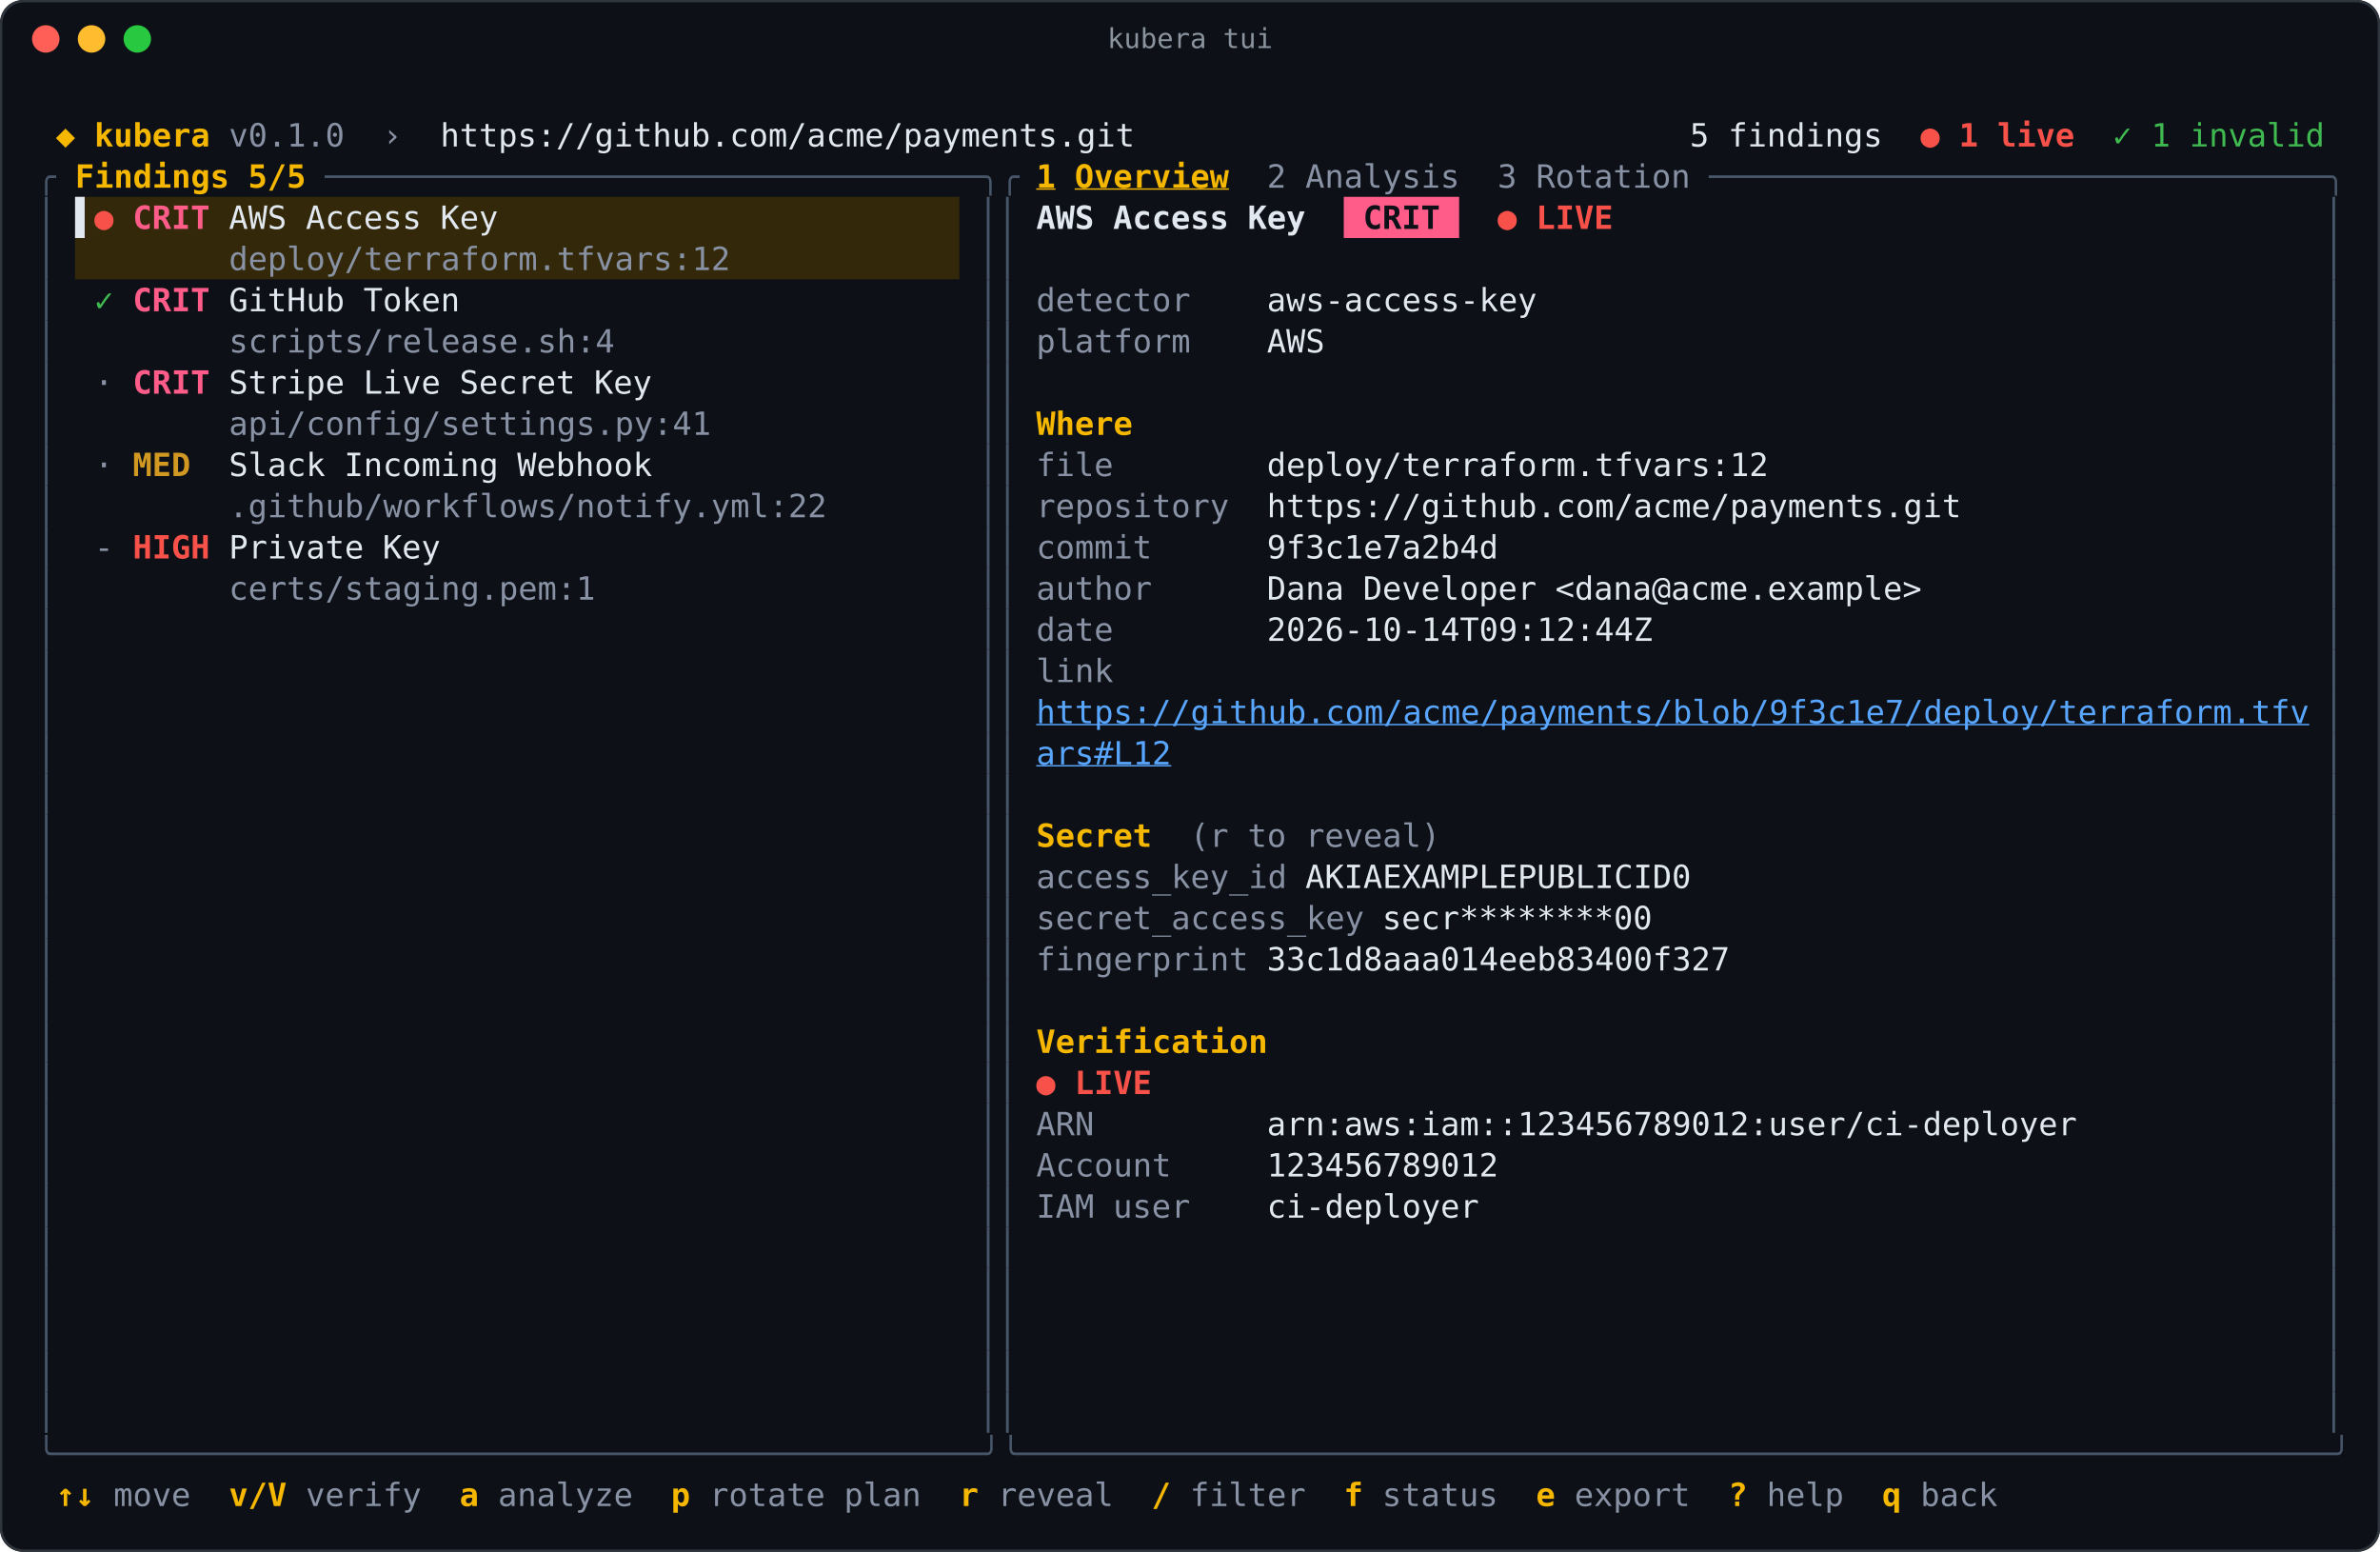
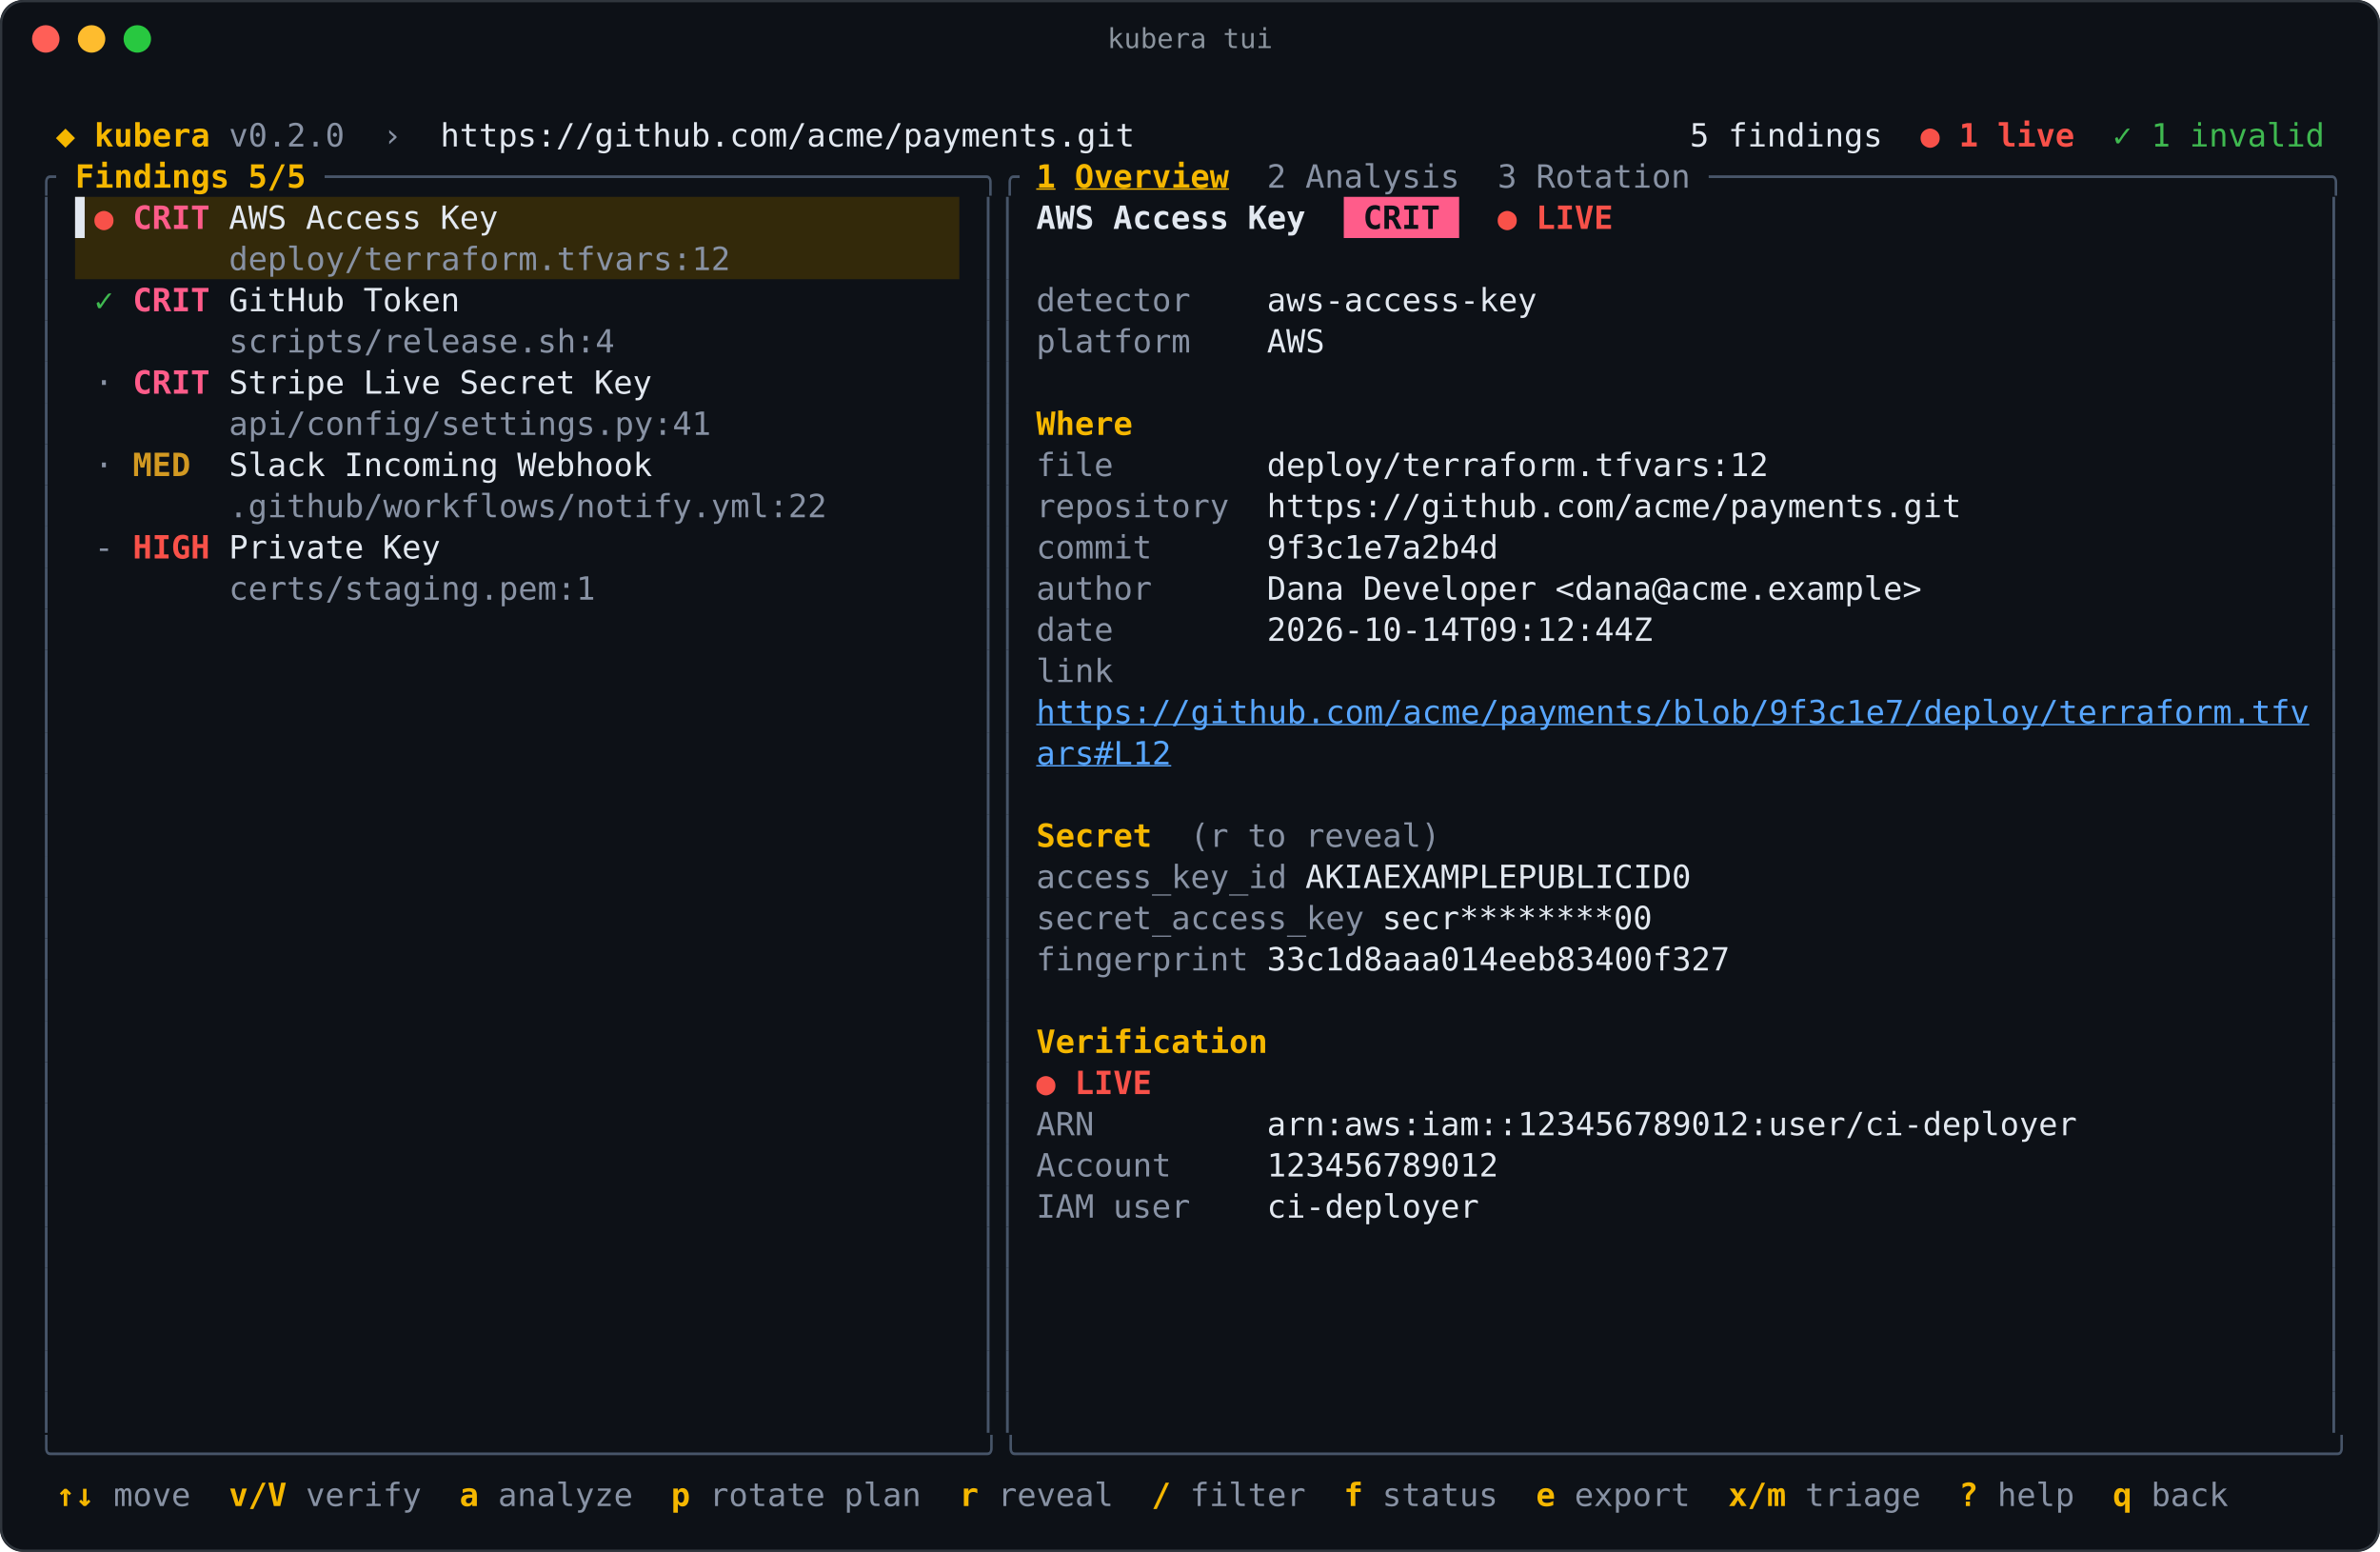
<svg xmlns="http://www.w3.org/2000/svg" width="1040" height="678" viewBox="0 0 1040 678" role="img" aria-label="kubera tui">
  <rect width="100%" height="100%" rx="10" fill="#0d1117" />
  <rect x="0.5" y="0.5" width="1039" height="677" rx="10" fill="none" stroke="#30363d" />
  <circle cx="20" cy="17" r="6" fill="#ff5f57" />
  <circle cx="40" cy="17" r="6" fill="#febc2e" />
  <circle cx="60" cy="17" r="6" fill="#28c840" />
  <text x="520" y="21" fill="#8b949e" font-family="ui-monospace, SFMono-Regular, Menlo, Consolas, 'DejaVu Sans Mono', 'Liberation Mono', monospace" font-size="12" text-anchor="middle">kubera tui</text>
  <g font-family="ui-monospace, SFMono-Regular, Menlo, Consolas, 'DejaVu Sans Mono', 'Liberation Mono', monospace" font-size="14" xml:space="preserve">
    <text x="24.4" y="64.0" textLength="8.4" lengthAdjust="spacingAndGlyphs" fill="#f5b700" font-weight="bold">◆</text>
    <text x="41.2" y="64.0" textLength="50.4" lengthAdjust="spacingAndGlyphs" fill="#f5b700" font-weight="bold">kubera</text>
-     <text x="100.0" y="64.0" textLength="50.4" lengthAdjust="spacingAndGlyphs" fill="#8892a4">v0.1.0</text>
+     <text x="100.0" y="64.0" textLength="50.4" lengthAdjust="spacingAndGlyphs" fill="#8892a4">v0.2.0</text>
    <text x="167.2" y="64.0" textLength="8.4" lengthAdjust="spacingAndGlyphs" fill="#8892a4">›</text>
    <text x="192.4" y="64.0" textLength="302.4" lengthAdjust="spacingAndGlyphs" fill="#e2e8f0">https://github.com/acme/payments.git</text>
    <text x="738.4" y="64.0" textLength="8.4" lengthAdjust="spacingAndGlyphs" fill="#e2e8f0">5</text>
    <text x="755.2" y="64.0" textLength="67.2" lengthAdjust="spacingAndGlyphs" fill="#e2e8f0">findings</text>
    <text x="839.2" y="64.0" textLength="8.4" lengthAdjust="spacingAndGlyphs" fill="#f85149" font-weight="bold">●</text>
    <text x="856.0" y="64.0" textLength="8.4" lengthAdjust="spacingAndGlyphs" fill="#f85149" font-weight="bold">1</text>
    <text x="872.8" y="64.0" textLength="33.6" lengthAdjust="spacingAndGlyphs" fill="#f85149" font-weight="bold">live</text>
    <text x="923.2" y="64.0" textLength="8.4" lengthAdjust="spacingAndGlyphs" fill="#3fb950">✓</text>
    <text x="940.0" y="64.0" textLength="8.4" lengthAdjust="spacingAndGlyphs" fill="#3fb950">1</text>
    <text x="956.8" y="64.0" textLength="58.8" lengthAdjust="spacingAndGlyphs" fill="#3fb950">invalid</text>
    <text x="16.0" y="82.0" textLength="8.4" lengthAdjust="spacingAndGlyphs" fill="#475569">╭</text>
    <text x="32.8" y="82.0" textLength="67.2" lengthAdjust="spacingAndGlyphs" fill="#f5b700" font-weight="bold">Findings</text>
    <text x="108.4" y="82.0" textLength="25.2" lengthAdjust="spacingAndGlyphs" fill="#f5b700" font-weight="bold">5/5</text>
    <text x="142.0" y="82.0" textLength="302.4" lengthAdjust="spacingAndGlyphs" fill="#475569">──────────────────────────────────╮╭</text>
    <text x="452.8" y="82.0" textLength="8.4" lengthAdjust="spacingAndGlyphs" fill="#f5b700" font-weight="bold" text-decoration="underline">1</text>
    <text x="469.6" y="82.0" textLength="67.2" lengthAdjust="spacingAndGlyphs" fill="#f5b700" font-weight="bold" text-decoration="underline">Overview</text>
    <text x="553.6" y="82.0" textLength="8.4" lengthAdjust="spacingAndGlyphs" fill="#8892a4">2</text>
    <text x="570.4" y="82.0" textLength="67.2" lengthAdjust="spacingAndGlyphs" fill="#8892a4">Analysis</text>
    <text x="654.4" y="82.0" textLength="8.4" lengthAdjust="spacingAndGlyphs" fill="#8892a4">3</text>
    <text x="671.2" y="82.0" textLength="67.2" lengthAdjust="spacingAndGlyphs" fill="#8892a4">Rotation</text>
    <text x="746.8" y="82.0" textLength="277.2" lengthAdjust="spacingAndGlyphs" fill="#475569">────────────────────────────────╮</text>
    <rect x="32.8" y="86.0" width="386.4" height="18" fill="#33290a" />
    <rect x="587.2" y="86.0" width="50.4" height="18" fill="#ff5c8a" />
    <rect x="19.6" y="86.0" width="1.2" height="18.0" fill="#475569" />
    <rect x="32.8" y="86.0" width="4.2" height="18.0" fill="#e2e8f0" />
    <rect x="431.2" y="86.0" width="1.2" height="18.0" fill="#475569" />
    <rect x="439.6" y="86.0" width="1.2" height="18.0" fill="#475569" />
    <rect x="1019.2" y="86.0" width="1.2" height="18.0" fill="#475569" />
    <text x="41.2" y="100.0" textLength="8.4" lengthAdjust="spacingAndGlyphs" fill="#f85149" font-weight="bold">●</text>
    <text x="58.0" y="100.0" textLength="33.6" lengthAdjust="spacingAndGlyphs" fill="#ff5c8a" font-weight="bold">CRIT</text>
    <text x="100.0" y="100.0" textLength="25.2" lengthAdjust="spacingAndGlyphs" fill="#e2e8f0">AWS</text>
    <text x="133.6" y="100.0" textLength="50.4" lengthAdjust="spacingAndGlyphs" fill="#e2e8f0">Access</text>
    <text x="192.4" y="100.0" textLength="25.2" lengthAdjust="spacingAndGlyphs" fill="#e2e8f0">Key</text>
    <text x="452.8" y="100.0" textLength="25.2" lengthAdjust="spacingAndGlyphs" fill="#e2e8f0" font-weight="bold">AWS</text>
    <text x="486.4" y="100.0" textLength="50.4" lengthAdjust="spacingAndGlyphs" fill="#e2e8f0" font-weight="bold">Access</text>
    <text x="545.2" y="100.0" textLength="25.2" lengthAdjust="spacingAndGlyphs" fill="#e2e8f0" font-weight="bold">Key</text>
    <text x="595.6" y="100.0" textLength="33.6" lengthAdjust="spacingAndGlyphs" fill="#0d1117" font-weight="bold">CRIT</text>
    <text x="654.4" y="100.0" textLength="8.4" lengthAdjust="spacingAndGlyphs" fill="#f85149" font-weight="bold">●</text>
    <text x="671.2" y="100.0" textLength="33.6" lengthAdjust="spacingAndGlyphs" fill="#f85149" font-weight="bold">LIVE</text>
    <rect x="32.8" y="104.0" width="386.4" height="18" fill="#33290a" />
    <rect x="19.6" y="104.0" width="1.2" height="18.0" fill="#475569" />
    <rect x="431.2" y="104.0" width="1.2" height="18.0" fill="#475569" />
    <rect x="439.6" y="104.0" width="1.2" height="18.0" fill="#475569" />
    <rect x="1019.2" y="104.0" width="1.2" height="18.0" fill="#475569" />
    <text x="100.0" y="118.0" textLength="218.4" lengthAdjust="spacingAndGlyphs" fill="#8892a4">deploy/terraform.tfvars:12</text>
    <rect x="19.6" y="122.0" width="1.2" height="18.0" fill="#475569" />
    <rect x="431.2" y="122.0" width="1.2" height="18.0" fill="#475569" />
    <rect x="439.6" y="122.0" width="1.2" height="18.0" fill="#475569" />
    <rect x="1019.2" y="122.0" width="1.2" height="18.0" fill="#475569" />
    <text x="41.2" y="136.0" textLength="8.4" lengthAdjust="spacingAndGlyphs" fill="#3fb950">✓</text>
    <text x="58.0" y="136.0" textLength="33.6" lengthAdjust="spacingAndGlyphs" fill="#ff5c8a" font-weight="bold">CRIT</text>
    <text x="100.0" y="136.0" textLength="50.4" lengthAdjust="spacingAndGlyphs" fill="#e2e8f0">GitHub</text>
    <text x="158.8" y="136.0" textLength="42.0" lengthAdjust="spacingAndGlyphs" fill="#e2e8f0">Token</text>
    <text x="452.8" y="136.0" textLength="67.2" lengthAdjust="spacingAndGlyphs" fill="#8892a4">detector</text>
    <text x="553.6" y="136.0" textLength="117.6" lengthAdjust="spacingAndGlyphs" fill="#e2e8f0">aws-access-key</text>
    <rect x="19.6" y="140.0" width="1.2" height="18.0" fill="#475569" />
    <rect x="431.2" y="140.0" width="1.2" height="18.0" fill="#475569" />
    <rect x="439.6" y="140.0" width="1.2" height="18.0" fill="#475569" />
    <rect x="1019.2" y="140.0" width="1.2" height="18.0" fill="#475569" />
    <text x="100.0" y="154.0" textLength="168.0" lengthAdjust="spacingAndGlyphs" fill="#8892a4">scripts/release.sh:4</text>
    <text x="452.8" y="154.0" textLength="67.2" lengthAdjust="spacingAndGlyphs" fill="#8892a4">platform</text>
    <text x="553.6" y="154.0" textLength="25.2" lengthAdjust="spacingAndGlyphs" fill="#e2e8f0">AWS</text>
    <rect x="19.6" y="158.0" width="1.2" height="18.0" fill="#475569" />
    <rect x="431.2" y="158.0" width="1.2" height="18.0" fill="#475569" />
    <rect x="439.6" y="158.0" width="1.2" height="18.0" fill="#475569" />
    <rect x="1019.2" y="158.0" width="1.2" height="18.0" fill="#475569" />
    <text x="41.2" y="172.0" textLength="8.4" lengthAdjust="spacingAndGlyphs" fill="#8892a4">·</text>
    <text x="58.0" y="172.0" textLength="33.6" lengthAdjust="spacingAndGlyphs" fill="#ff5c8a" font-weight="bold">CRIT</text>
    <text x="100.0" y="172.0" textLength="50.4" lengthAdjust="spacingAndGlyphs" fill="#e2e8f0">Stripe</text>
    <text x="158.8" y="172.0" textLength="33.6" lengthAdjust="spacingAndGlyphs" fill="#e2e8f0">Live</text>
    <text x="200.8" y="172.0" textLength="50.4" lengthAdjust="spacingAndGlyphs" fill="#e2e8f0">Secret</text>
    <text x="259.6" y="172.0" textLength="25.2" lengthAdjust="spacingAndGlyphs" fill="#e2e8f0">Key</text>
    <rect x="19.6" y="176.0" width="1.2" height="18.0" fill="#475569" />
    <rect x="431.2" y="176.0" width="1.2" height="18.0" fill="#475569" />
    <rect x="439.6" y="176.0" width="1.2" height="18.0" fill="#475569" />
    <rect x="1019.2" y="176.0" width="1.2" height="18.0" fill="#475569" />
    <text x="100.0" y="190.0" textLength="210.0" lengthAdjust="spacingAndGlyphs" fill="#8892a4">api/config/settings.py:41</text>
    <text x="452.8" y="190.0" textLength="42.0" lengthAdjust="spacingAndGlyphs" fill="#f5b700" font-weight="bold">Where</text>
    <rect x="19.6" y="194.0" width="1.2" height="18.0" fill="#475569" />
    <rect x="431.2" y="194.0" width="1.2" height="18.0" fill="#475569" />
    <rect x="439.6" y="194.0" width="1.2" height="18.0" fill="#475569" />
    <rect x="1019.2" y="194.0" width="1.2" height="18.0" fill="#475569" />
    <text x="41.2" y="208.0" textLength="8.4" lengthAdjust="spacingAndGlyphs" fill="#8892a4">·</text>
    <text x="58.0" y="208.0" textLength="25.2" lengthAdjust="spacingAndGlyphs" fill="#d29922" font-weight="bold">MED</text>
    <text x="100.0" y="208.0" textLength="42.0" lengthAdjust="spacingAndGlyphs" fill="#e2e8f0">Slack</text>
    <text x="150.4" y="208.0" textLength="67.2" lengthAdjust="spacingAndGlyphs" fill="#e2e8f0">Incoming</text>
    <text x="226.0" y="208.0" textLength="58.8" lengthAdjust="spacingAndGlyphs" fill="#e2e8f0">Webhook</text>
    <text x="452.8" y="208.0" textLength="33.6" lengthAdjust="spacingAndGlyphs" fill="#8892a4">file</text>
    <text x="553.6" y="208.0" textLength="218.4" lengthAdjust="spacingAndGlyphs" fill="#e2e8f0">deploy/terraform.tfvars:12</text>
    <rect x="19.6" y="212.0" width="1.2" height="18.0" fill="#475569" />
    <rect x="431.2" y="212.0" width="1.2" height="18.0" fill="#475569" />
    <rect x="439.6" y="212.0" width="1.2" height="18.0" fill="#475569" />
    <rect x="1019.2" y="212.0" width="1.2" height="18.0" fill="#475569" />
    <text x="100.0" y="226.0" textLength="260.4" lengthAdjust="spacingAndGlyphs" fill="#8892a4">.github/workflows/notify.yml:22</text>
    <text x="452.8" y="226.0" textLength="84.0" lengthAdjust="spacingAndGlyphs" fill="#8892a4">repository</text>
    <text x="553.6" y="226.0" textLength="302.4" lengthAdjust="spacingAndGlyphs" fill="#e2e8f0">https://github.com/acme/payments.git</text>
    <rect x="19.6" y="230.0" width="1.2" height="18.0" fill="#475569" />
    <rect x="431.2" y="230.0" width="1.2" height="18.0" fill="#475569" />
    <rect x="439.6" y="230.0" width="1.2" height="18.0" fill="#475569" />
    <rect x="1019.2" y="230.0" width="1.2" height="18.0" fill="#475569" />
    <text x="41.2" y="244.0" textLength="8.4" lengthAdjust="spacingAndGlyphs" fill="#8892a4">-</text>
    <text x="58.0" y="244.0" textLength="33.6" lengthAdjust="spacingAndGlyphs" fill="#f85149" font-weight="bold">HIGH</text>
    <text x="100.0" y="244.0" textLength="58.8" lengthAdjust="spacingAndGlyphs" fill="#e2e8f0">Private</text>
    <text x="167.2" y="244.0" textLength="25.2" lengthAdjust="spacingAndGlyphs" fill="#e2e8f0">Key</text>
    <text x="452.8" y="244.0" textLength="50.4" lengthAdjust="spacingAndGlyphs" fill="#8892a4">commit</text>
    <text x="553.6" y="244.0" textLength="100.8" lengthAdjust="spacingAndGlyphs" fill="#e2e8f0">9f3c1e7a2b4d</text>
    <rect x="19.6" y="248.0" width="1.2" height="18.0" fill="#475569" />
    <rect x="431.2" y="248.0" width="1.2" height="18.0" fill="#475569" />
    <rect x="439.6" y="248.0" width="1.2" height="18.0" fill="#475569" />
    <rect x="1019.2" y="248.0" width="1.2" height="18.0" fill="#475569" />
    <text x="100.0" y="262.0" textLength="159.6" lengthAdjust="spacingAndGlyphs" fill="#8892a4">certs/staging.pem:1</text>
    <text x="452.8" y="262.0" textLength="50.4" lengthAdjust="spacingAndGlyphs" fill="#8892a4">author</text>
    <text x="553.6" y="262.0" textLength="33.6" lengthAdjust="spacingAndGlyphs" fill="#e2e8f0">Dana</text>
    <text x="595.6" y="262.0" textLength="75.6" lengthAdjust="spacingAndGlyphs" fill="#e2e8f0">Developer</text>
    <text x="679.6" y="262.0" textLength="159.6" lengthAdjust="spacingAndGlyphs" fill="#e2e8f0">&lt;dana@acme.example&gt;</text>
    <rect x="19.6" y="266.0" width="1.2" height="18.0" fill="#475569" />
    <rect x="431.2" y="266.0" width="1.2" height="18.0" fill="#475569" />
    <rect x="439.6" y="266.0" width="1.2" height="18.0" fill="#475569" />
    <rect x="1019.2" y="266.0" width="1.2" height="18.0" fill="#475569" />
    <text x="452.8" y="280.0" textLength="33.6" lengthAdjust="spacingAndGlyphs" fill="#8892a4">date</text>
    <text x="553.6" y="280.0" textLength="168.0" lengthAdjust="spacingAndGlyphs" fill="#e2e8f0">2026-10-14T09:12:44Z</text>
    <rect x="19.6" y="284.0" width="1.2" height="18.0" fill="#475569" />
    <rect x="431.2" y="284.0" width="1.2" height="18.0" fill="#475569" />
    <rect x="439.6" y="284.0" width="1.2" height="18.0" fill="#475569" />
    <rect x="1019.2" y="284.0" width="1.2" height="18.0" fill="#475569" />
    <text x="452.8" y="298.0" textLength="33.6" lengthAdjust="spacingAndGlyphs" fill="#8892a4">link</text>
    <rect x="19.6" y="302.0" width="1.2" height="18.0" fill="#475569" />
    <rect x="431.2" y="302.0" width="1.2" height="18.0" fill="#475569" />
    <rect x="439.6" y="302.0" width="1.2" height="18.0" fill="#475569" />
    <rect x="1019.2" y="302.0" width="1.2" height="18.0" fill="#475569" />
    <text x="452.8" y="316.0" textLength="554.4" lengthAdjust="spacingAndGlyphs" fill="#58a6ff" text-decoration="underline">https://github.com/acme/payments/blob/9f3c1e7/deploy/terraform.tfv</text>
    <rect x="19.6" y="320.0" width="1.2" height="18.0" fill="#475569" />
    <rect x="431.2" y="320.0" width="1.2" height="18.0" fill="#475569" />
    <rect x="439.6" y="320.0" width="1.2" height="18.0" fill="#475569" />
    <rect x="1019.2" y="320.0" width="1.2" height="18.0" fill="#475569" />
    <text x="452.8" y="334.0" textLength="58.8" lengthAdjust="spacingAndGlyphs" fill="#58a6ff" text-decoration="underline">ars#L12</text>
    <rect x="19.6" y="338.0" width="1.2" height="18.0" fill="#475569" />
    <rect x="431.2" y="338.0" width="1.2" height="18.0" fill="#475569" />
    <rect x="439.6" y="338.0" width="1.2" height="18.0" fill="#475569" />
    <rect x="1019.2" y="338.0" width="1.2" height="18.0" fill="#475569" />
    <rect x="19.6" y="356.0" width="1.2" height="18.0" fill="#475569" />
    <rect x="431.2" y="356.0" width="1.2" height="18.0" fill="#475569" />
    <rect x="439.6" y="356.0" width="1.2" height="18.0" fill="#475569" />
    <rect x="1019.2" y="356.0" width="1.2" height="18.0" fill="#475569" />
    <text x="452.8" y="370.0" textLength="50.4" lengthAdjust="spacingAndGlyphs" fill="#f5b700" font-weight="bold">Secret</text>
    <text x="520.0" y="370.0" textLength="16.8" lengthAdjust="spacingAndGlyphs" fill="#8892a4">(r</text>
    <text x="545.2" y="370.0" textLength="16.8" lengthAdjust="spacingAndGlyphs" fill="#8892a4">to</text>
    <text x="570.4" y="370.0" textLength="58.8" lengthAdjust="spacingAndGlyphs" fill="#8892a4">reveal)</text>
    <rect x="19.6" y="374.0" width="1.2" height="18.0" fill="#475569" />
    <rect x="431.2" y="374.0" width="1.2" height="18.0" fill="#475569" />
    <rect x="439.6" y="374.0" width="1.2" height="18.0" fill="#475569" />
    <rect x="1019.2" y="374.0" width="1.2" height="18.0" fill="#475569" />
    <text x="452.8" y="388.0" textLength="109.2" lengthAdjust="spacingAndGlyphs" fill="#8892a4">access_key_id</text>
    <text x="570.4" y="388.0" textLength="168.0" lengthAdjust="spacingAndGlyphs" fill="#e2e8f0">AKIAEXAMPLEPUBLICID0</text>
    <rect x="19.6" y="392.0" width="1.2" height="18.0" fill="#475569" />
    <rect x="431.2" y="392.0" width="1.2" height="18.0" fill="#475569" />
    <rect x="439.6" y="392.0" width="1.2" height="18.0" fill="#475569" />
    <rect x="1019.2" y="392.0" width="1.2" height="18.0" fill="#475569" />
    <text x="452.8" y="406.0" textLength="142.8" lengthAdjust="spacingAndGlyphs" fill="#8892a4">secret_access_key</text>
    <text x="604.0" y="406.0" textLength="117.6" lengthAdjust="spacingAndGlyphs" fill="#e2e8f0">secr********00</text>
    <rect x="19.6" y="410.0" width="1.2" height="18.0" fill="#475569" />
    <rect x="431.2" y="410.0" width="1.2" height="18.0" fill="#475569" />
    <rect x="439.6" y="410.0" width="1.2" height="18.0" fill="#475569" />
    <rect x="1019.2" y="410.0" width="1.2" height="18.0" fill="#475569" />
    <text x="452.8" y="424.0" textLength="92.4" lengthAdjust="spacingAndGlyphs" fill="#8892a4">fingerprint</text>
    <text x="553.6" y="424.0" textLength="201.6" lengthAdjust="spacingAndGlyphs" fill="#e2e8f0">33c1d8aaa014eeb83400f327</text>
    <rect x="19.6" y="428.0" width="1.2" height="18.0" fill="#475569" />
    <rect x="431.2" y="428.0" width="1.2" height="18.0" fill="#475569" />
    <rect x="439.6" y="428.0" width="1.2" height="18.0" fill="#475569" />
    <rect x="1019.2" y="428.0" width="1.2" height="18.0" fill="#475569" />
    <rect x="19.6" y="446.0" width="1.2" height="18.0" fill="#475569" />
    <rect x="431.2" y="446.0" width="1.2" height="18.0" fill="#475569" />
    <rect x="439.6" y="446.0" width="1.2" height="18.0" fill="#475569" />
    <rect x="1019.2" y="446.0" width="1.2" height="18.0" fill="#475569" />
    <text x="452.8" y="460.0" textLength="100.8" lengthAdjust="spacingAndGlyphs" fill="#f5b700" font-weight="bold">Verification</text>
    <rect x="19.6" y="464.0" width="1.2" height="18.0" fill="#475569" />
    <rect x="431.2" y="464.0" width="1.2" height="18.0" fill="#475569" />
    <rect x="439.6" y="464.0" width="1.2" height="18.0" fill="#475569" />
    <rect x="1019.2" y="464.0" width="1.2" height="18.0" fill="#475569" />
    <text x="452.8" y="478.0" textLength="8.4" lengthAdjust="spacingAndGlyphs" fill="#f85149" font-weight="bold">●</text>
    <text x="469.6" y="478.0" textLength="33.6" lengthAdjust="spacingAndGlyphs" fill="#f85149" font-weight="bold">LIVE</text>
    <rect x="19.6" y="482.0" width="1.2" height="18.0" fill="#475569" />
    <rect x="431.2" y="482.0" width="1.2" height="18.0" fill="#475569" />
    <rect x="439.6" y="482.0" width="1.2" height="18.0" fill="#475569" />
    <rect x="1019.2" y="482.0" width="1.2" height="18.0" fill="#475569" />
    <text x="452.8" y="496.0" textLength="25.2" lengthAdjust="spacingAndGlyphs" fill="#8892a4">ARN</text>
    <text x="553.6" y="496.0" textLength="352.8" lengthAdjust="spacingAndGlyphs" fill="#e2e8f0">arn:aws:iam::123456789012:user/ci-deployer</text>
    <rect x="19.6" y="500.0" width="1.2" height="18.0" fill="#475569" />
    <rect x="431.2" y="500.0" width="1.2" height="18.0" fill="#475569" />
    <rect x="439.6" y="500.0" width="1.2" height="18.0" fill="#475569" />
    <rect x="1019.2" y="500.0" width="1.2" height="18.0" fill="#475569" />
    <text x="452.8" y="514.0" textLength="58.8" lengthAdjust="spacingAndGlyphs" fill="#8892a4">Account</text>
    <text x="553.6" y="514.0" textLength="100.8" lengthAdjust="spacingAndGlyphs" fill="#e2e8f0">123456789012</text>
    <rect x="19.6" y="518.0" width="1.2" height="18.0" fill="#475569" />
    <rect x="431.2" y="518.0" width="1.2" height="18.0" fill="#475569" />
    <rect x="439.6" y="518.0" width="1.2" height="18.0" fill="#475569" />
    <rect x="1019.2" y="518.0" width="1.2" height="18.0" fill="#475569" />
    <text x="452.8" y="532.0" textLength="25.2" lengthAdjust="spacingAndGlyphs" fill="#8892a4">IAM</text>
    <text x="486.4" y="532.0" textLength="33.6" lengthAdjust="spacingAndGlyphs" fill="#8892a4">user</text>
    <text x="553.6" y="532.0" textLength="92.4" lengthAdjust="spacingAndGlyphs" fill="#e2e8f0">ci-deployer</text>
    <rect x="19.6" y="536.0" width="1.2" height="18.0" fill="#475569" />
    <rect x="431.2" y="536.0" width="1.2" height="18.0" fill="#475569" />
    <rect x="439.6" y="536.0" width="1.2" height="18.0" fill="#475569" />
    <rect x="1019.2" y="536.0" width="1.2" height="18.0" fill="#475569" />
    <rect x="19.6" y="554.0" width="1.2" height="18.0" fill="#475569" />
    <rect x="431.2" y="554.0" width="1.2" height="18.0" fill="#475569" />
    <rect x="439.6" y="554.0" width="1.2" height="18.0" fill="#475569" />
    <rect x="1019.2" y="554.0" width="1.2" height="18.0" fill="#475569" />
    <rect x="19.6" y="572.0" width="1.2" height="18.0" fill="#475569" />
    <rect x="431.2" y="572.0" width="1.2" height="18.0" fill="#475569" />
    <rect x="439.6" y="572.0" width="1.2" height="18.0" fill="#475569" />
    <rect x="1019.2" y="572.0" width="1.2" height="18.0" fill="#475569" />
    <rect x="19.6" y="590.0" width="1.2" height="18.0" fill="#475569" />
    <rect x="431.2" y="590.0" width="1.2" height="18.0" fill="#475569" />
    <rect x="439.6" y="590.0" width="1.2" height="18.0" fill="#475569" />
    <rect x="1019.2" y="590.0" width="1.2" height="18.0" fill="#475569" />
    <rect x="19.6" y="608.0" width="1.2" height="18.0" fill="#475569" />
    <rect x="431.2" y="608.0" width="1.2" height="18.0" fill="#475569" />
    <rect x="439.6" y="608.0" width="1.2" height="18.0" fill="#475569" />
    <rect x="1019.2" y="608.0" width="1.2" height="18.0" fill="#475569" />
    <text x="16.0" y="640.0" textLength="1008.0" lengthAdjust="spacingAndGlyphs" fill="#475569">╰────────────────────────────────────────────────╯╰────────────────────────────────────────────────────────────────────╯</text>
    <text x="24.4" y="658.0" textLength="16.8" lengthAdjust="spacingAndGlyphs" fill="#f5b700" font-weight="bold">↑↓</text>
    <text x="49.6" y="658.0" textLength="33.6" lengthAdjust="spacingAndGlyphs" fill="#8892a4">move</text>
    <text x="100.0" y="658.0" textLength="25.2" lengthAdjust="spacingAndGlyphs" fill="#f5b700" font-weight="bold">v/V</text>
    <text x="133.6" y="658.0" textLength="50.4" lengthAdjust="spacingAndGlyphs" fill="#8892a4">verify</text>
    <text x="200.8" y="658.0" textLength="8.4" lengthAdjust="spacingAndGlyphs" fill="#f5b700" font-weight="bold">a</text>
    <text x="217.6" y="658.0" textLength="58.8" lengthAdjust="spacingAndGlyphs" fill="#8892a4">analyze</text>
    <text x="293.2" y="658.0" textLength="8.4" lengthAdjust="spacingAndGlyphs" fill="#f5b700" font-weight="bold">p</text>
    <text x="310.0" y="658.0" textLength="50.4" lengthAdjust="spacingAndGlyphs" fill="#8892a4">rotate</text>
    <text x="368.8" y="658.0" textLength="33.6" lengthAdjust="spacingAndGlyphs" fill="#8892a4">plan</text>
    <text x="419.2" y="658.0" textLength="8.4" lengthAdjust="spacingAndGlyphs" fill="#f5b700" font-weight="bold">r</text>
    <text x="436.0" y="658.0" textLength="50.4" lengthAdjust="spacingAndGlyphs" fill="#8892a4">reveal</text>
    <text x="503.2" y="658.0" textLength="8.4" lengthAdjust="spacingAndGlyphs" fill="#f5b700" font-weight="bold">/</text>
    <text x="520.0" y="658.0" textLength="50.4" lengthAdjust="spacingAndGlyphs" fill="#8892a4">filter</text>
    <text x="587.2" y="658.0" textLength="8.4" lengthAdjust="spacingAndGlyphs" fill="#f5b700" font-weight="bold">f</text>
    <text x="604.0" y="658.0" textLength="50.4" lengthAdjust="spacingAndGlyphs" fill="#8892a4">status</text>
    <text x="671.2" y="658.0" textLength="8.4" lengthAdjust="spacingAndGlyphs" fill="#f5b700" font-weight="bold">e</text>
    <text x="688.0" y="658.0" textLength="50.4" lengthAdjust="spacingAndGlyphs" fill="#8892a4">export</text>
-     <text x="755.2" y="658.0" textLength="8.4" lengthAdjust="spacingAndGlyphs" fill="#f5b700" font-weight="bold">?</text>
-     <text x="772.0" y="658.0" textLength="33.6" lengthAdjust="spacingAndGlyphs" fill="#8892a4">help</text>
-     <text x="822.4" y="658.0" textLength="8.4" lengthAdjust="spacingAndGlyphs" fill="#f5b700" font-weight="bold">q</text>
-     <text x="839.2" y="658.0" textLength="33.6" lengthAdjust="spacingAndGlyphs" fill="#8892a4">back</text>
+     <text x="755.2" y="658.0" textLength="25.2" lengthAdjust="spacingAndGlyphs" fill="#f5b700" font-weight="bold">x/m</text>
+     <text x="788.8" y="658.0" textLength="50.4" lengthAdjust="spacingAndGlyphs" fill="#8892a4">triage</text>
+     <text x="856.0" y="658.0" textLength="8.4" lengthAdjust="spacingAndGlyphs" fill="#f5b700" font-weight="bold">?</text>
+     <text x="872.8" y="658.0" textLength="33.6" lengthAdjust="spacingAndGlyphs" fill="#8892a4">help</text>
+     <text x="923.2" y="658.0" textLength="8.4" lengthAdjust="spacingAndGlyphs" fill="#f5b700" font-weight="bold">q</text>
+     <text x="940.0" y="658.0" textLength="33.6" lengthAdjust="spacingAndGlyphs" fill="#8892a4">back</text>
  </g>
</svg>
